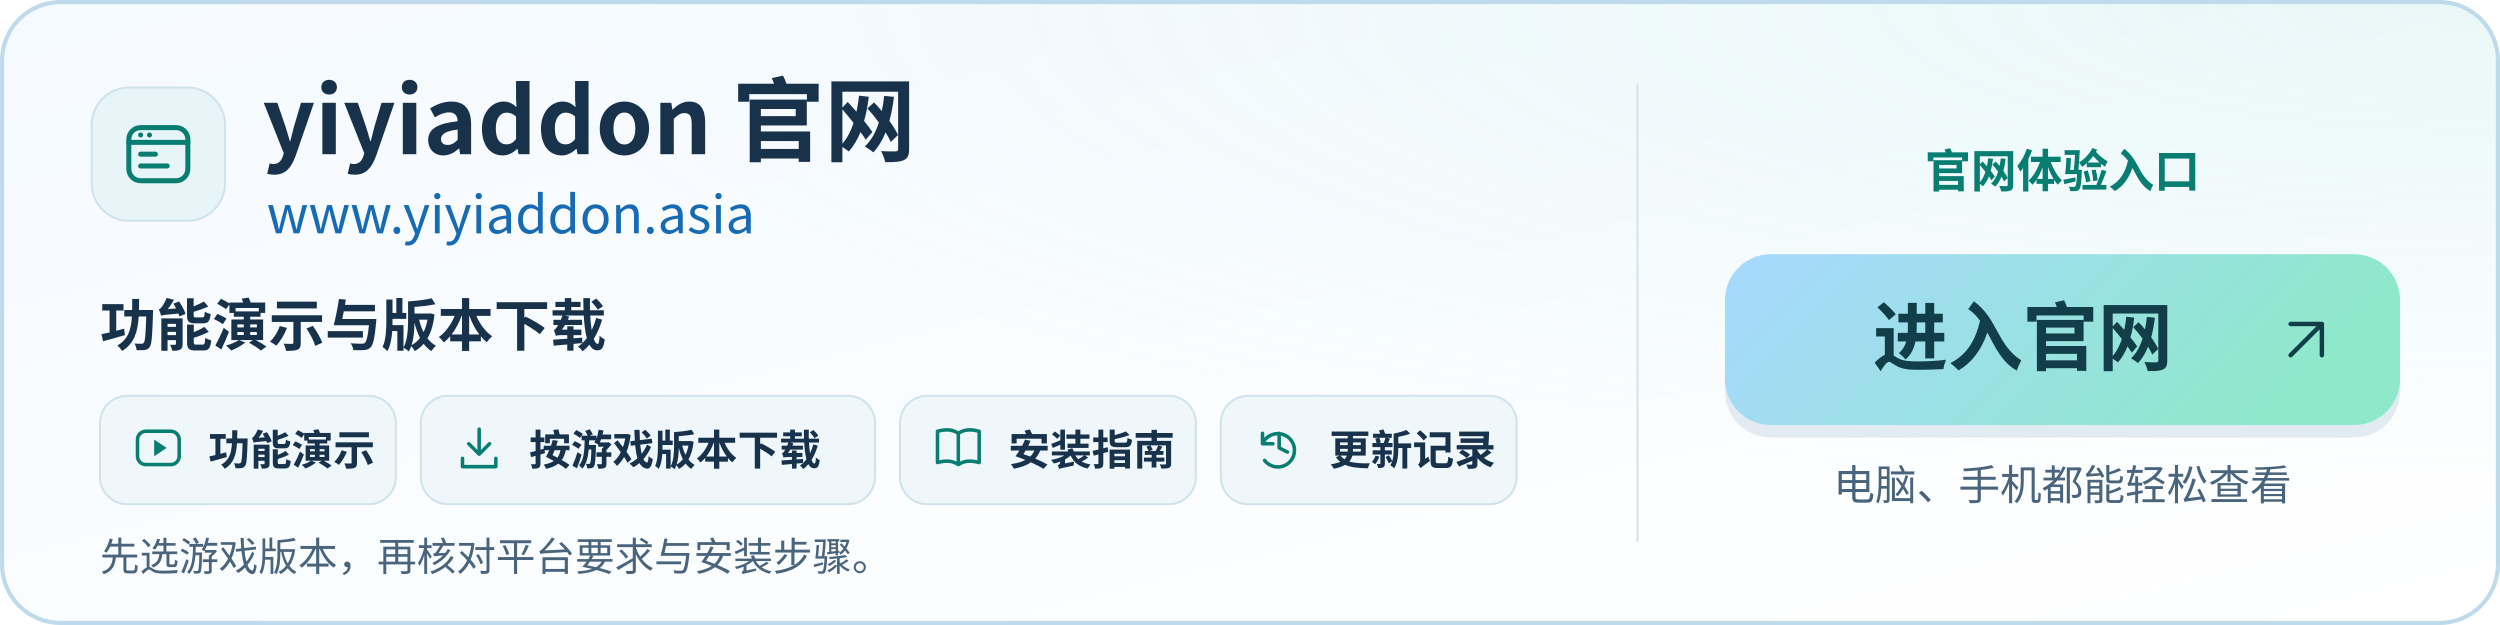
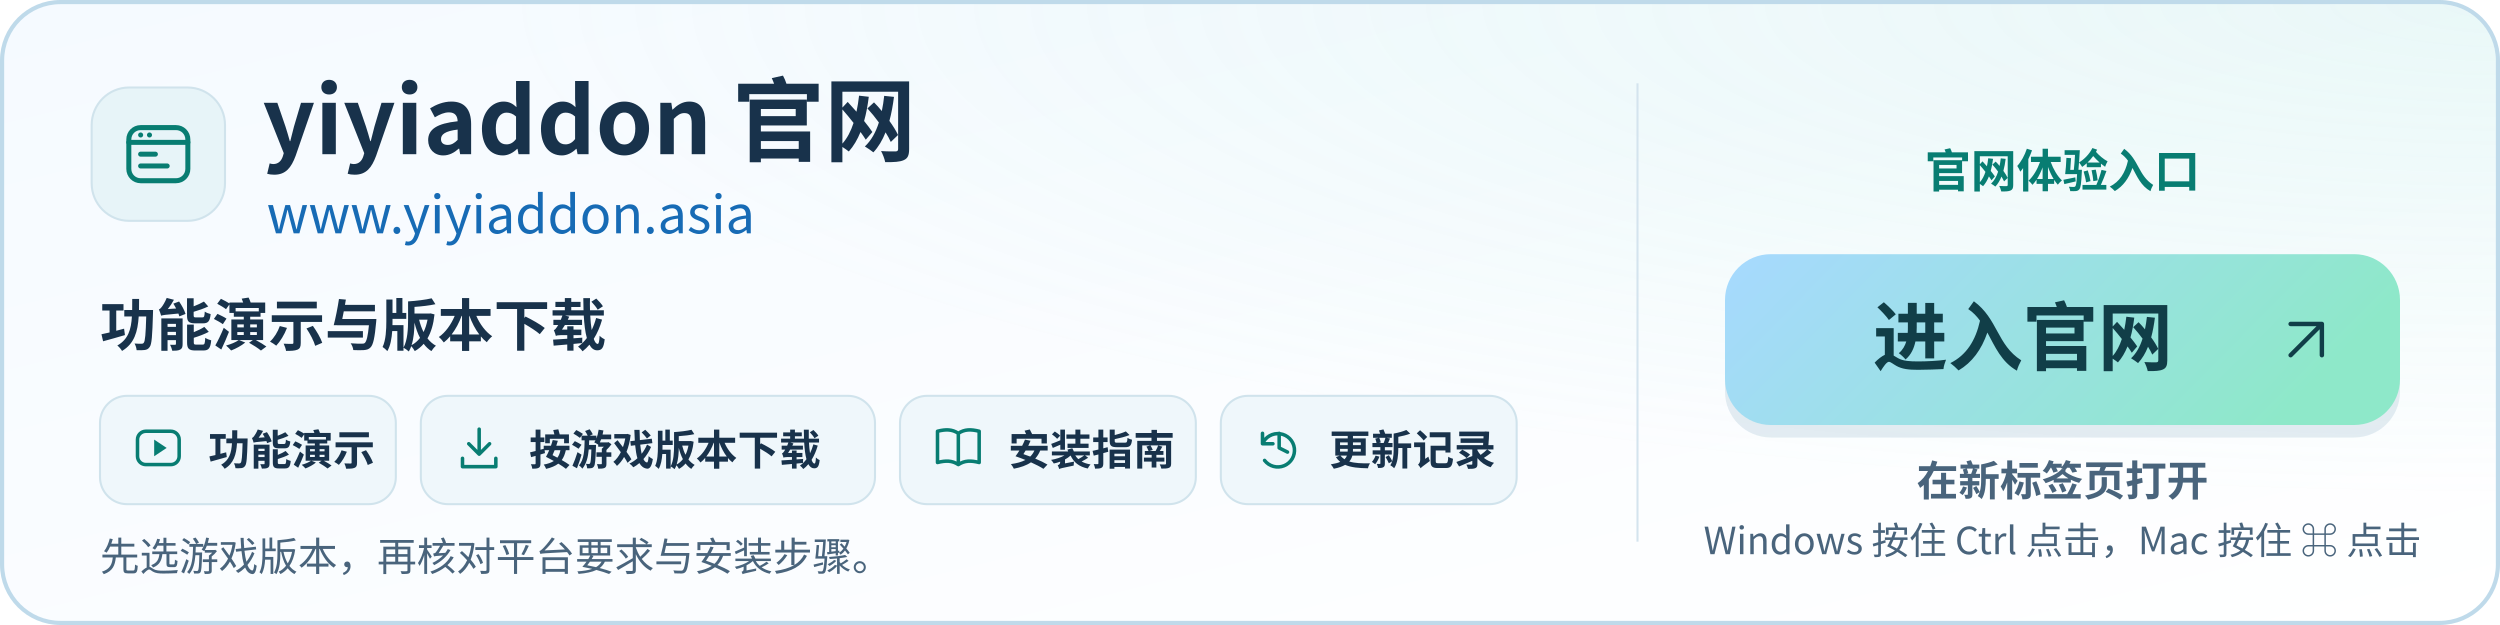
- <svg xmlns="http://www.w3.org/2000/svg" width="1200" height="300" viewBox="0 0 1200 300" role="img" aria-label="进入 yiyiaddon 官网 · www.yiyiaddon.asia · 功能演示、按游戏版本选择下载、安装指南、更新记录；请先确认版本与平台要求。">
+ <svg xmlns="http://www.w3.org/2000/svg" width="1200" height="300" viewBox="0 0 1200 300" role="img" aria-label="进入 yiyiaddon 官网，查看功能演示、版本下载、安装指南和更新记录。">
  <defs>
    <linearGradient id="background" x1="0" y1="0" x2="1" y2="1">
      <stop stop-color="#f5faff" />
      <stop offset="1" stop-color="#ffffff" />
    </linearGradient>
    <radialGradient id="glow" cx="100%" cy="0%" r="100%">
      <stop stop-color="#81dfcb" stop-opacity=".14" />
      <stop offset=".8" stop-color="#81dfcb" stop-opacity="0" />
    </radialGradient>
    <linearGradient id="button" x1="0" y1="0" x2="1" y2=".25">
      <stop stop-color="#a7d9ff" />
      <stop offset="1" stop-color="#8ee8c9" />
    </linearGradient>
  </defs>
  <g font-family="Segoe UI, Microsoft YaHei, Noto Sans CJK SC, PingFang SC, Arial, sans-serif">
    <rect x="1" y="1" width="1198" height="298" rx="28" fill="url(#background)" stroke="#bfdaea" stroke-width="2" />
    <rect x="2" y="2" width="1196" height="296" rx="27" fill="url(#glow)" />
    <rect x="44" y="42" width="64" height="64" rx="18" fill="#e7f4f8" stroke="#d0e3ec" />
    <g transform="translate(59 57) scale(1.416667)" fill="none" stroke="#087d72" color="#087d72" stroke-width="1.7" stroke-linecap="round" stroke-linejoin="round">
      <rect x="2" y="3" width="20" height="18" rx="4" />
      <path d="M2 8h20M6 5.5h.01M9 5.5h.01M6 12h5m-5 4h9" />
    </g>
    <text x="126" y="74" font-size="44" fill="#18324b" font-weight="700">yiyiaddon 官网</text>
    <text x="128" y="112" font-size="25" fill="#176bb5" font-weight="500">www.yiyiaddon.asia</text>
    <text x="48" y="166" font-size="27" fill="#18324b" font-weight="600">功能演示与版本下载</text>
    <rect x="48" y="190" width="142" height="52" rx="13" fill="#eff7fb" stroke="#d0e3ec" />
    <g transform="translate(64 203.0) scale(1.0)" fill="none" stroke="#087d72" color="#087d72" stroke-width="1.7" stroke-linecap="round" stroke-linejoin="round">
      <rect x="2" y="4" width="20" height="16" rx="4" />
      <path d="m10 8 6 4-6 4Z" fill="currentColor" stroke="none" />
    </g>
    <text x="100" y="223.2" font-size="20" fill="#18324b" font-weight="550">功能演示</text>
    <rect x="202" y="190" width="218" height="52" rx="13" fill="#eff7fb" stroke="#d0e3ec" />
    <g transform="translate(218 203.0) scale(1.0)" fill="none" stroke="#087d72" color="#087d72" stroke-width="1.7" stroke-linecap="round" stroke-linejoin="round">
      <path d="M12 3v12m-5-5 5 5 5-5M4 17v4h16v-4" />
    </g>
    <text x="254" y="223.2" font-size="20" fill="#18324b" font-weight="550">按游戏版本下载</text>
    <rect x="432" y="190" width="142" height="52" rx="13" fill="#eff7fb" stroke="#d0e3ec" />
    <g transform="translate(448 203.0) scale(1.0)" fill="none" stroke="#087d72" color="#087d72" stroke-width="1.7" stroke-linecap="round" stroke-linejoin="round">
      <path d="M12 5c-3-2-6-2-10-1v15c4-1 7-1 10 1 3-2 6-2 10-1V4c-4-1-7-1-10 1Zm0 0v15" />
    </g>
    <text x="484" y="223.2" font-size="20" fill="#18324b" font-weight="550">安装指南</text>
    <rect x="586" y="190" width="142" height="52" rx="13" fill="#eff7fb" stroke="#d0e3ec" />
    <g transform="translate(602 203.0) scale(1.0)" fill="none" stroke="#087d72" color="#087d72" stroke-width="1.7" stroke-linecap="round" stroke-linejoin="round">
      <path d="M4 5v5h5M4 10a8 8 0 1 1 1 8m7-13v7l4 2" />
    </g>
    <text x="638" y="223.2" font-size="20" fill="#18324b" font-weight="550">更新记录</text>
    <text x="48" y="274" font-size="19" fill="#49647c" font-weight="400">先选游戏版本，再核对平台要求与安装步骤。</text>
    <path d="M786 40v220" stroke="#d4e4ee" />
    <text x="990" y="90" font-size="22" fill="#087d72" font-weight="600" text-anchor="middle">官网体验入口</text>
    <rect x="828" y="128" width="324" height="82" rx="22" fill="#6d9cb9" opacity=".18" />
    <rect x="828" y="122" width="324" height="82" rx="22" fill="url(#button)" />
    <text x="971" y="175" font-size="36" fill="#113e48" font-weight="700" text-anchor="middle">进入官网</text>
    <g transform="translate(1092 148) scale(1.25)" fill="none" stroke="#113e48" color="#113e48" stroke-width="1.7" stroke-linecap="round" stroke-linejoin="round">
      <path d="M6 18 18 6M6 6h12v12" />
    </g>
-     <text x="990" y="240" font-size="20" fill="#49647c" font-weight="450" text-anchor="middle">电脑、手机都能轻松查看</text>
+     <text x="990" y="238" font-size="20" fill="#49647c" font-weight="550" text-anchor="middle">在新标签页打开</text>
+     <text x="990" y="266" font-size="18" fill="#49647c" font-weight="450" text-anchor="middle">Windows 按住 Ctrl 点击，Mac 按住 ⌘ 点击</text>
  </g>
</svg>
